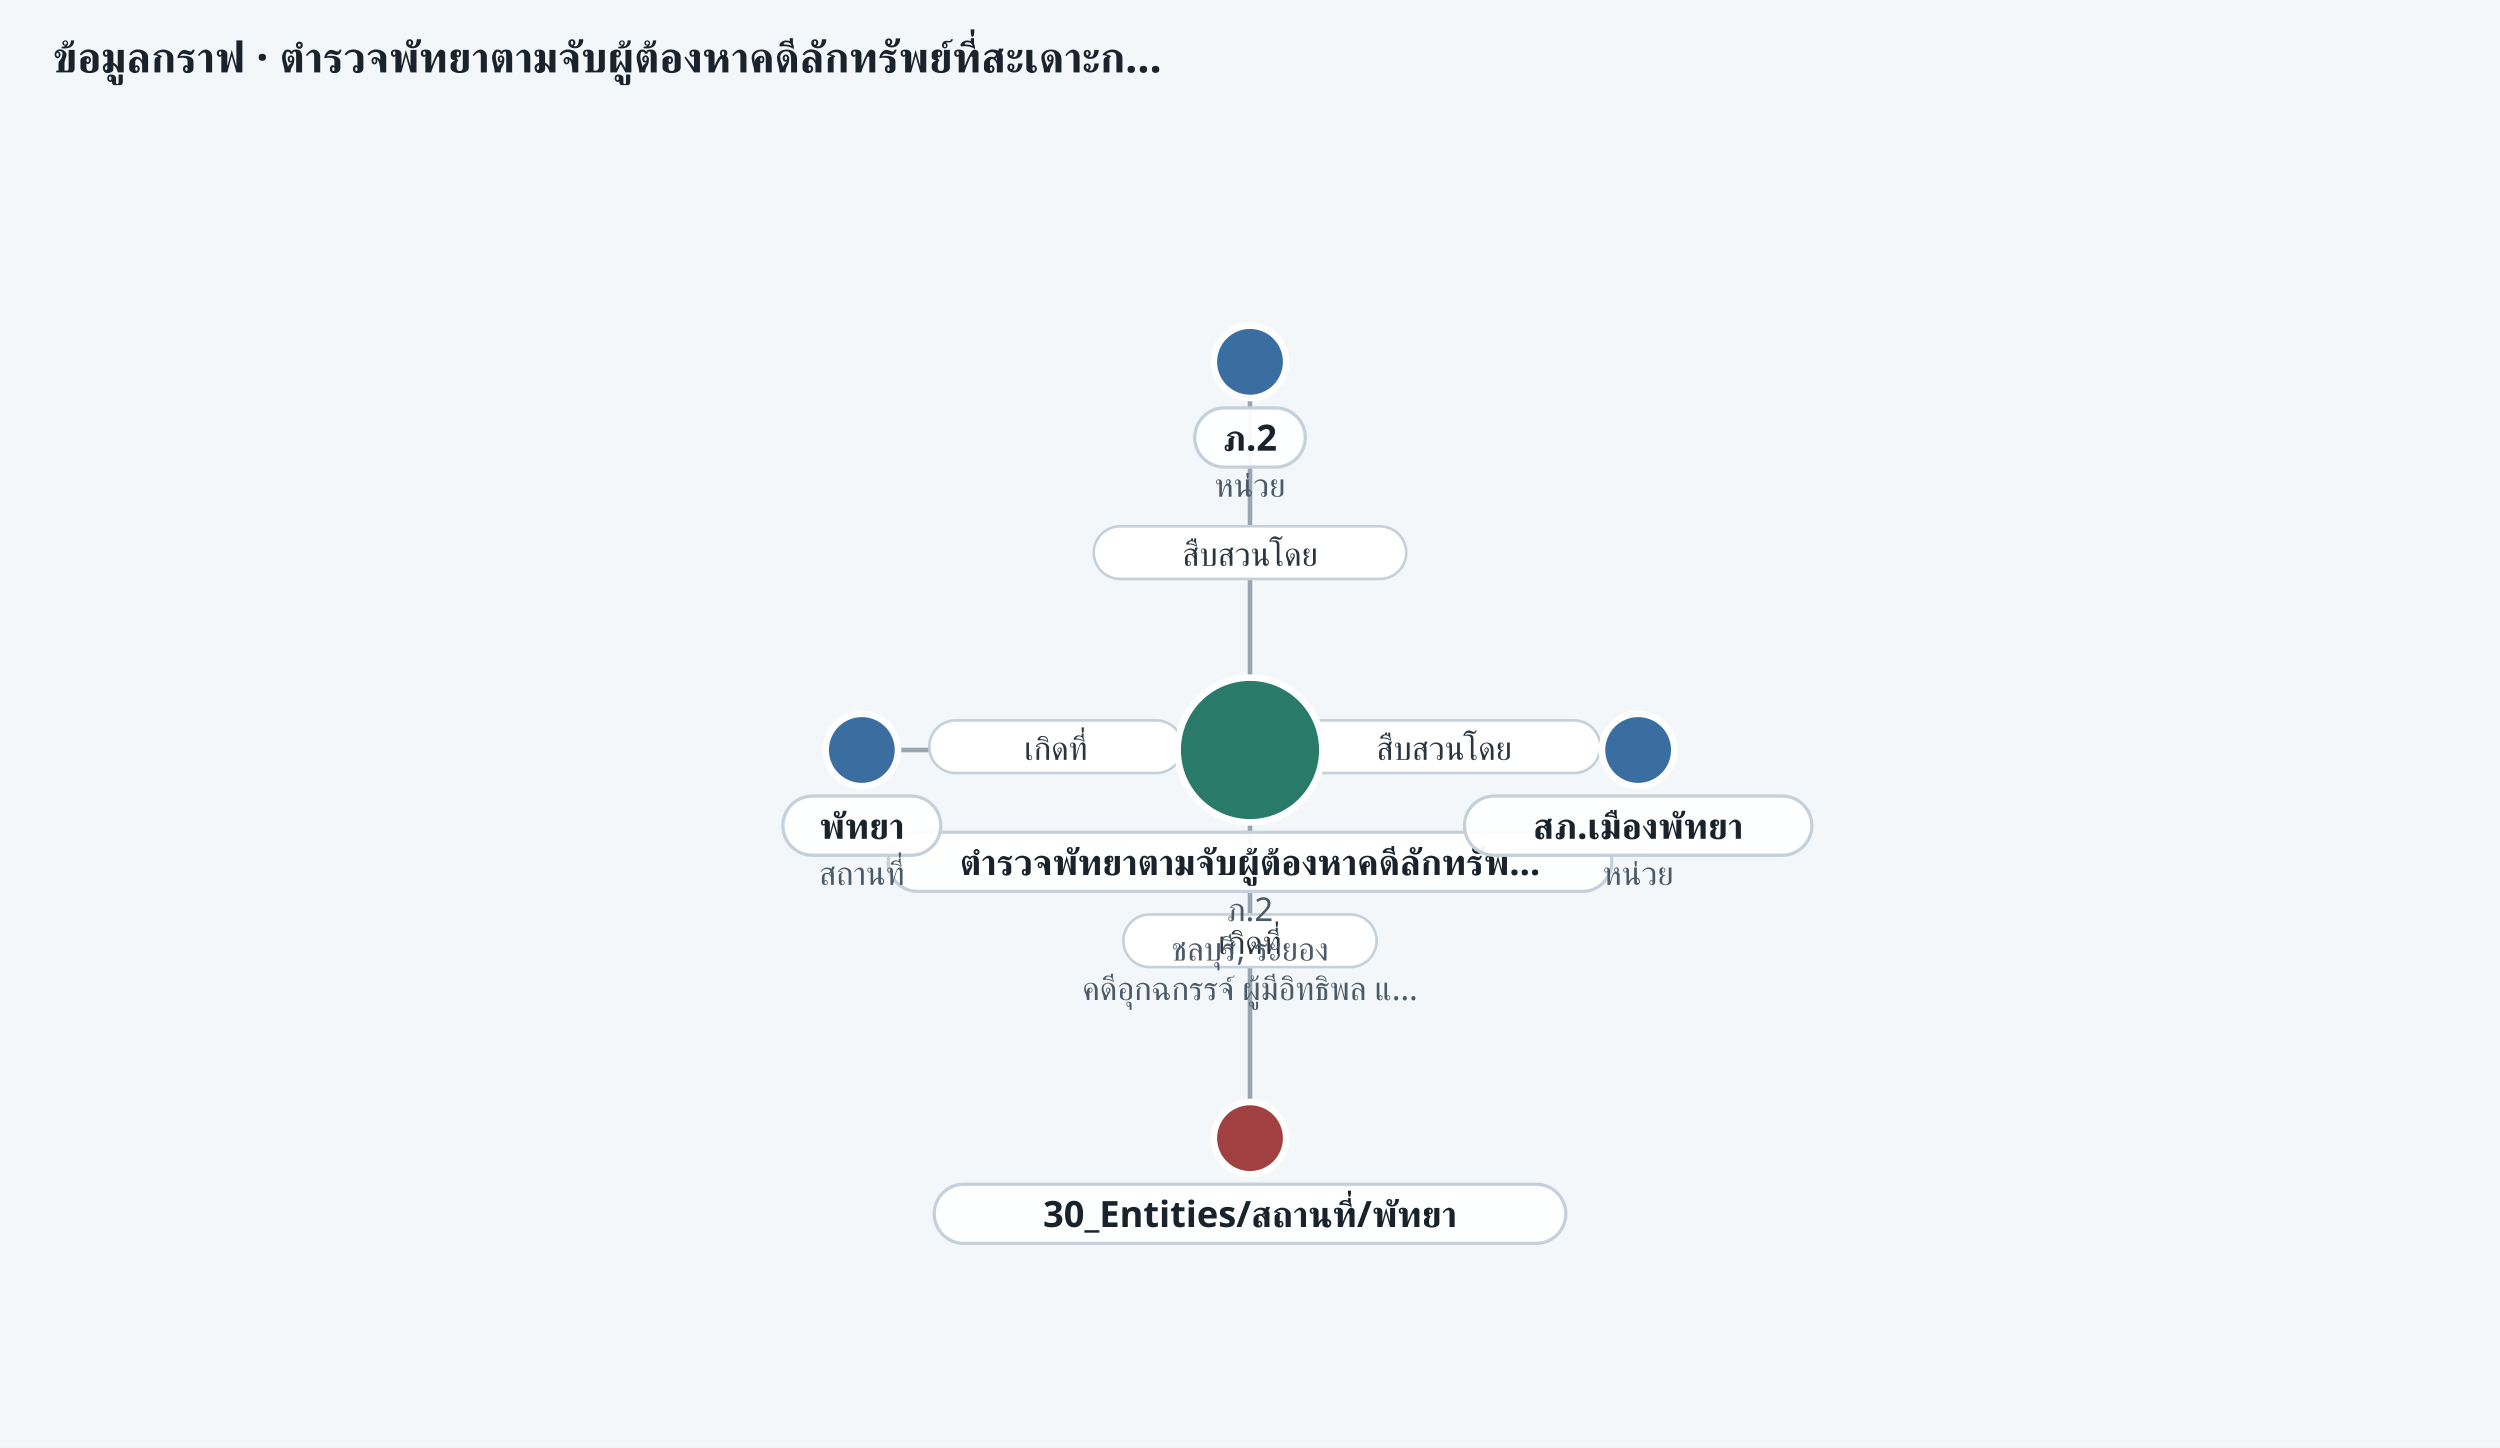
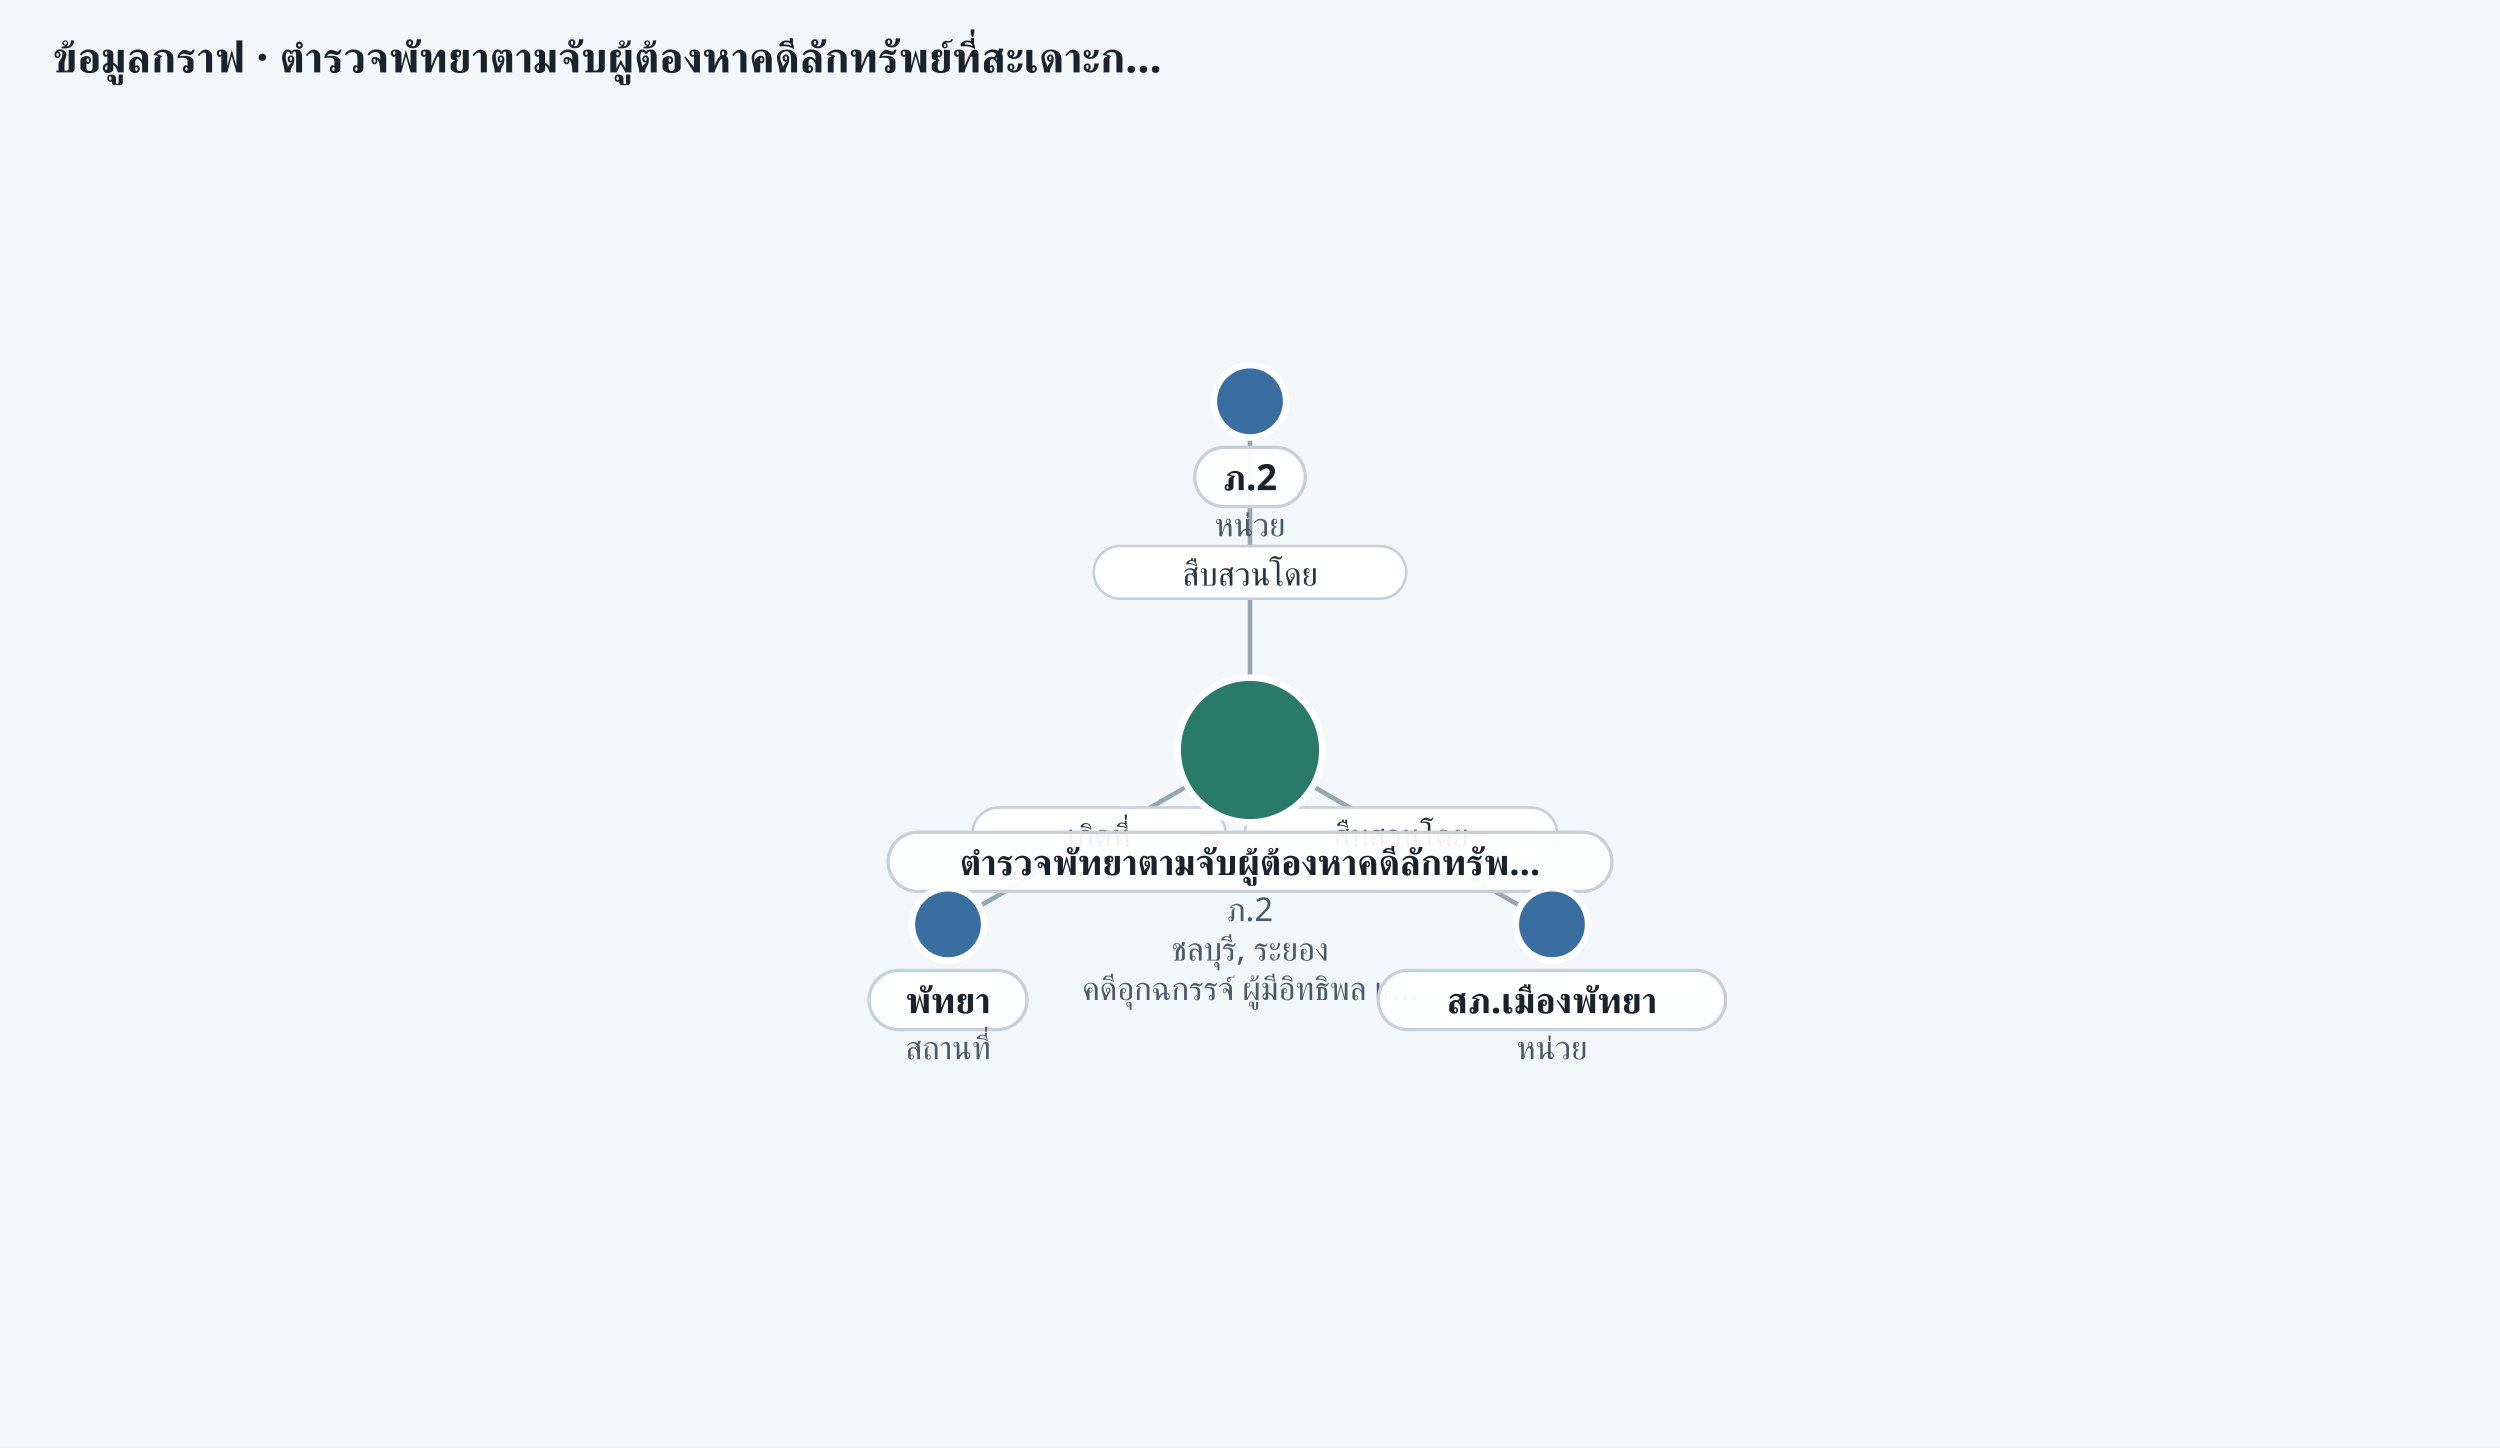
<svg xmlns="http://www.w3.org/2000/svg" width="760" height="440" viewBox="0 0 760 440" role="img" aria-label="ego graph 20261023-organized-03">
  <rect width="100%" height="100%" fill="#f4f7fa" />
  <text x="16" y="22" font-size="13" font-weight="700" fill="#1a222c" font-family="Sarabun, Anuphan, sans-serif">ข้อมูลกราฟ · ตำรวจพัทยาตามจับผู้ต้องหาคดีลักทรัพย์ที่สะเดาะก…</text>
-   <line x1="380.0" y1="228.0" x2="380.0" y2="110.0" stroke="#7a8a9a" stroke-width="1.4" opacity="0.75" />
-   <rect x="332.5" y="160.0" width="95.0" height="16" rx="8" fill="#fff" stroke="#c5d0da" stroke-width="0.8" />
-   <text x="380.0" y="172.0" text-anchor="middle" font-size="10" fill="#2a3540" font-family="Sarabun, Anuphan, sans-serif">สืบสวนโดย</text>
-   <line x1="380.0" y1="228.0" x2="498.0" y2="228.0" stroke="#7a8a9a" stroke-width="1.4" opacity="0.75" />
-   <rect x="391.5" y="219.0" width="95.0" height="16" rx="8" fill="#fff" stroke="#c5d0da" stroke-width="0.8" />
-   <text x="439.0" y="231.0" text-anchor="middle" font-size="10" fill="#2a3540" font-family="Sarabun, Anuphan, sans-serif">สืบสวนโดย</text>
-   <line x1="380.0" y1="228.0" x2="380.0" y2="346.0" stroke="#7a8a9a" stroke-width="1.4" opacity="0.75" />
-   <rect x="341.5" y="278.0" width="77.0" height="16" rx="8" fill="#fff" stroke="#c5d0da" stroke-width="0.8" />
-   <text x="380.0" y="290.0" text-anchor="middle" font-size="10" fill="#2a3540" font-family="Sarabun, Anuphan, sans-serif">เกิดที่</text>
-   <line x1="380.0" y1="228.0" x2="262.0" y2="228.0" stroke="#7a8a9a" stroke-width="1.4" opacity="0.75" />
-   <rect x="282.5" y="219.0" width="77.0" height="16" rx="8" fill="#fff" stroke="#c5d0da" stroke-width="0.8" />
-   <text x="321.0" y="231.0" text-anchor="middle" font-size="10" fill="#2a3540" font-family="Sarabun, Anuphan, sans-serif">เกิดที่</text>
+   <line x1="380.0" y1="228.0" x2="380.0" y2="122.0" stroke="#7a8a9a" stroke-width="1.4" opacity="0.75" />
+   <rect x="332.5" y="166.0" width="95.0" height="16" rx="8" fill="#fff" stroke="#c5d0da" stroke-width="0.8" />
+   <text x="380.0" y="178.0" text-anchor="middle" font-size="10" fill="#2a3540" font-family="Sarabun, Anuphan, sans-serif">สืบสวนโดย</text>
+   <line x1="380.0" y1="228.0" x2="471.8" y2="281.0" stroke="#7a8a9a" stroke-width="1.4" opacity="0.75" />
+   <rect x="378.4" y="245.5" width="95.0" height="16" rx="8" fill="#fff" stroke="#c5d0da" stroke-width="0.8" />
+   <text x="425.9" y="257.5" text-anchor="middle" font-size="10" fill="#2a3540" font-family="Sarabun, Anuphan, sans-serif">สืบสวนโดย</text>
+   <line x1="380.0" y1="228.0" x2="288.2" y2="281.0" stroke="#7a8a9a" stroke-width="1.4" opacity="0.75" />
+   <rect x="295.6" y="245.5" width="77.0" height="16" rx="8" fill="#fff" stroke="#c5d0da" stroke-width="0.8" />
+   <text x="334.1" y="257.5" text-anchor="middle" font-size="10" fill="#2a3540" font-family="Sarabun, Anuphan, sans-serif">เกิดที่</text>
  <circle cx="380.0" cy="228.0" r="22" fill="#2a7a6a" stroke="#fff" stroke-width="2" />
  <rect x="270.0" y="253.0" width="220.0" height="18" rx="9" fill="rgba(255,255,255,0.94)" stroke="#c5d0da" />
  <text x="380.0" y="266.0" text-anchor="middle" font-size="11" font-weight="600" fill="#1a222c" font-family="Sarabun, Anuphan, sans-serif">ตำรวจพัทยาตามจับผู้ต้องหาคดีลักทรัพ…</text>
  <text x="380.0" y="280.0" text-anchor="middle" font-size="10" fill="#4a5a68" font-family="Sarabun, Anuphan, sans-serif">ภ.2</text>
  <text x="380.0" y="292.0" text-anchor="middle" font-size="10" fill="#4a5a68" font-family="Sarabun, Anuphan, sans-serif">ชลบุรี, ระยอง</text>
  <text x="380.0" y="304.0" text-anchor="middle" font-size="10" fill="#4a5a68" font-family="Sarabun, Anuphan, sans-serif">คดีอุกฉกรรจ์ ผู้มีอิทธิพล แ…</text>
-   <circle cx="380.0" cy="110.0" r="11" fill="#3a6ea0" stroke="#fff" stroke-width="2" />
-   <rect x="363.2" y="124.0" width="33.6" height="18" rx="9" fill="rgba(255,255,255,0.94)" stroke="#c5d0da" />
-   <text x="380.0" y="137.0" text-anchor="middle" font-size="11" font-weight="600" fill="#1a222c" font-family="Sarabun, Anuphan, sans-serif">ภ.2</text>
-   <text x="380.0" y="151.0" text-anchor="middle" font-size="10" fill="#4a5a68" font-family="Sarabun, Anuphan, sans-serif">หน่วย</text>
-   <circle cx="498.0" cy="228.0" r="11" fill="#3a6ea0" stroke="#fff" stroke-width="2" />
-   <rect x="445.2" y="242.0" width="105.6" height="18" rx="9" fill="rgba(255,255,255,0.94)" stroke="#c5d0da" />
-   <text x="498.0" y="255.0" text-anchor="middle" font-size="11" font-weight="600" fill="#1a222c" font-family="Sarabun, Anuphan, sans-serif">สภ.เมืองพัทยา</text>
-   <text x="498.0" y="269.0" text-anchor="middle" font-size="10" fill="#4a5a68" font-family="Sarabun, Anuphan, sans-serif">หน่วย</text>
-   <circle cx="380.0" cy="346.0" r="11" fill="#a04040" stroke="#fff" stroke-width="2" />
-   <rect x="284.0" y="360.0" width="192.0" height="18" rx="9" fill="rgba(255,255,255,0.94)" stroke="#c5d0da" />
-   <text x="380.0" y="373.0" text-anchor="middle" font-size="11" font-weight="600" fill="#1a222c" font-family="Sarabun, Anuphan, sans-serif">30_Entities/สถานที่/พัทยา</text>
-   <circle cx="262.0" cy="228.0" r="11" fill="#3a6ea0" stroke="#fff" stroke-width="2" />
-   <rect x="238.0" y="242.0" width="48.0" height="18" rx="9" fill="rgba(255,255,255,0.94)" stroke="#c5d0da" />
-   <text x="262.0" y="255.0" text-anchor="middle" font-size="11" font-weight="600" fill="#1a222c" font-family="Sarabun, Anuphan, sans-serif">พัทยา</text>
-   <text x="262.0" y="269.0" text-anchor="middle" font-size="10" fill="#4a5a68" font-family="Sarabun, Anuphan, sans-serif">สถานที่</text>
+   <circle cx="380.0" cy="122.0" r="11" fill="#3a6ea0" stroke="#fff" stroke-width="2" />
+   <rect x="363.2" y="136.0" width="33.6" height="18" rx="9" fill="rgba(255,255,255,0.94)" stroke="#c5d0da" />
+   <text x="380.0" y="149.0" text-anchor="middle" font-size="11" font-weight="600" fill="#1a222c" font-family="Sarabun, Anuphan, sans-serif">ภ.2</text>
+   <text x="380.0" y="163.0" text-anchor="middle" font-size="10" fill="#4a5a68" font-family="Sarabun, Anuphan, sans-serif">หน่วย</text>
+   <circle cx="471.8" cy="281.0" r="11" fill="#3a6ea0" stroke="#fff" stroke-width="2" />
+   <rect x="419.0" y="295.0" width="105.6" height="18" rx="9" fill="rgba(255,255,255,0.94)" stroke="#c5d0da" />
+   <text x="471.8" y="308.0" text-anchor="middle" font-size="11" font-weight="600" fill="#1a222c" font-family="Sarabun, Anuphan, sans-serif">สภ.เมืองพัทยา</text>
+   <text x="471.8" y="322.0" text-anchor="middle" font-size="10" fill="#4a5a68" font-family="Sarabun, Anuphan, sans-serif">หน่วย</text>
+   <circle cx="288.2" cy="281.0" r="11" fill="#3a6ea0" stroke="#fff" stroke-width="2" />
+   <rect x="264.2" y="295.0" width="48.0" height="18" rx="9" fill="rgba(255,255,255,0.94)" stroke="#c5d0da" />
+   <text x="288.2" y="308.0" text-anchor="middle" font-size="11" font-weight="600" fill="#1a222c" font-family="Sarabun, Anuphan, sans-serif">พัทยา</text>
+   <text x="288.2" y="322.0" text-anchor="middle" font-size="10" fill="#4a5a68" font-family="Sarabun, Anuphan, sans-serif">สถานที่</text>
</svg>
